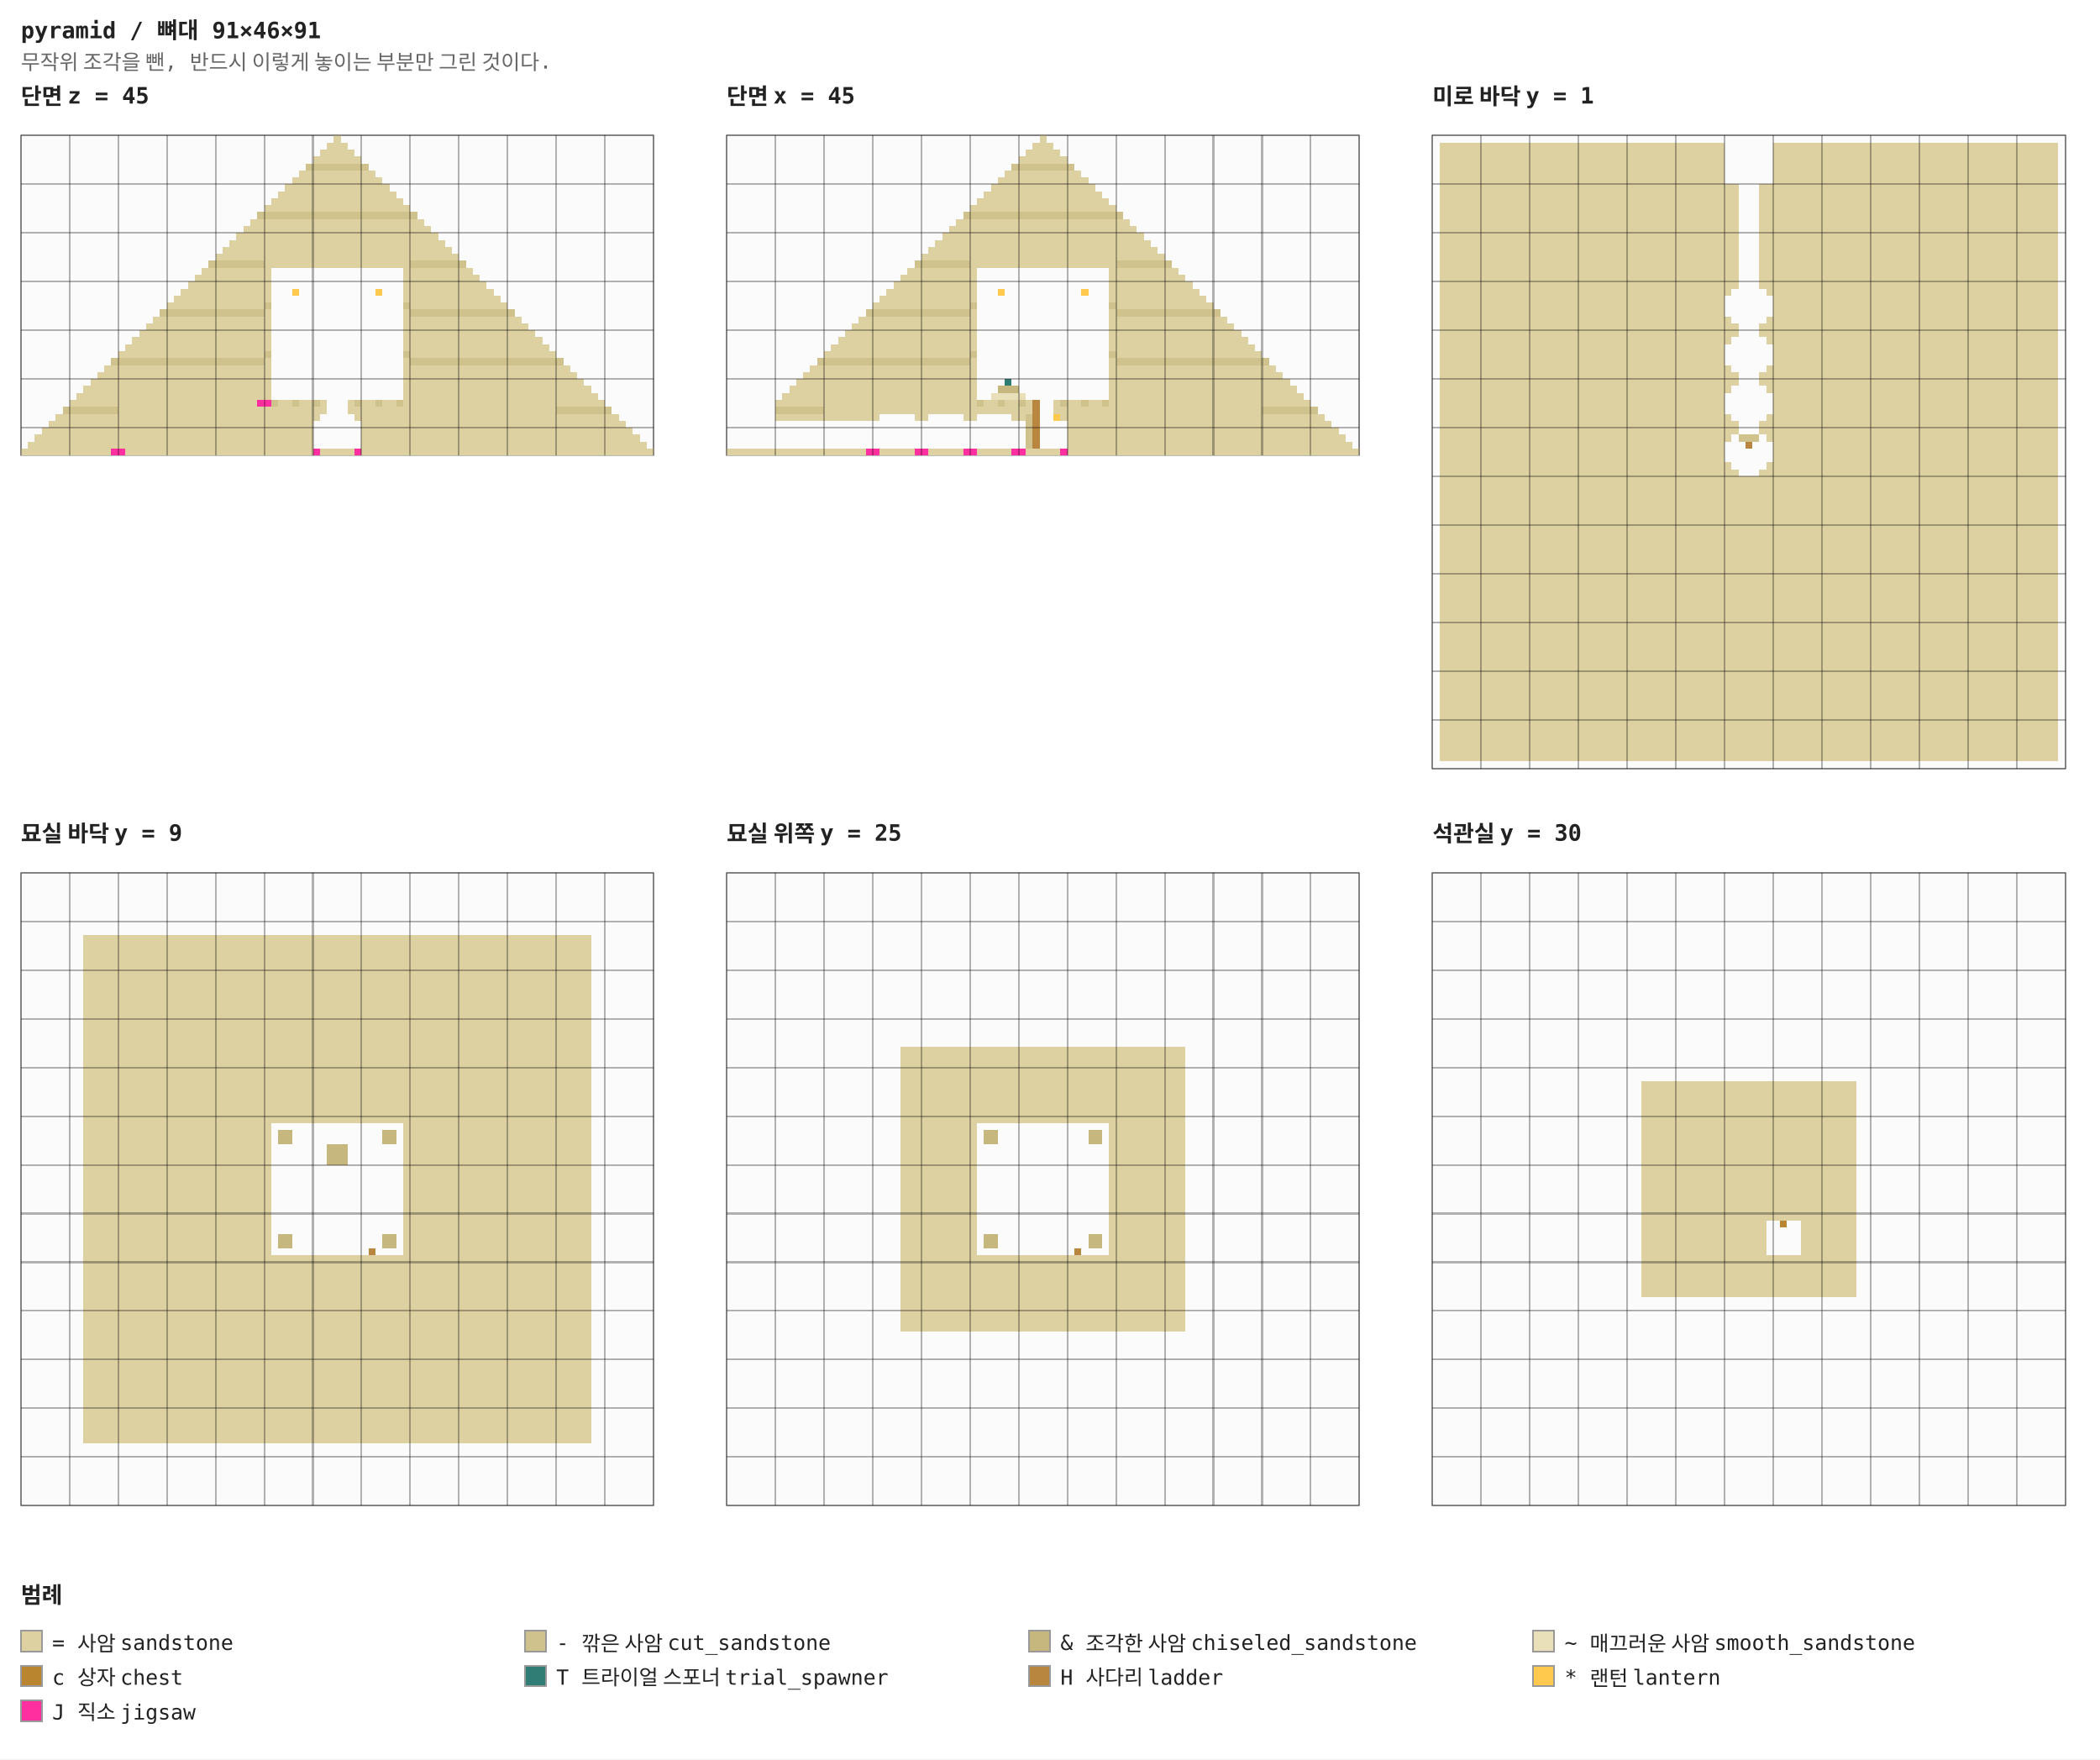
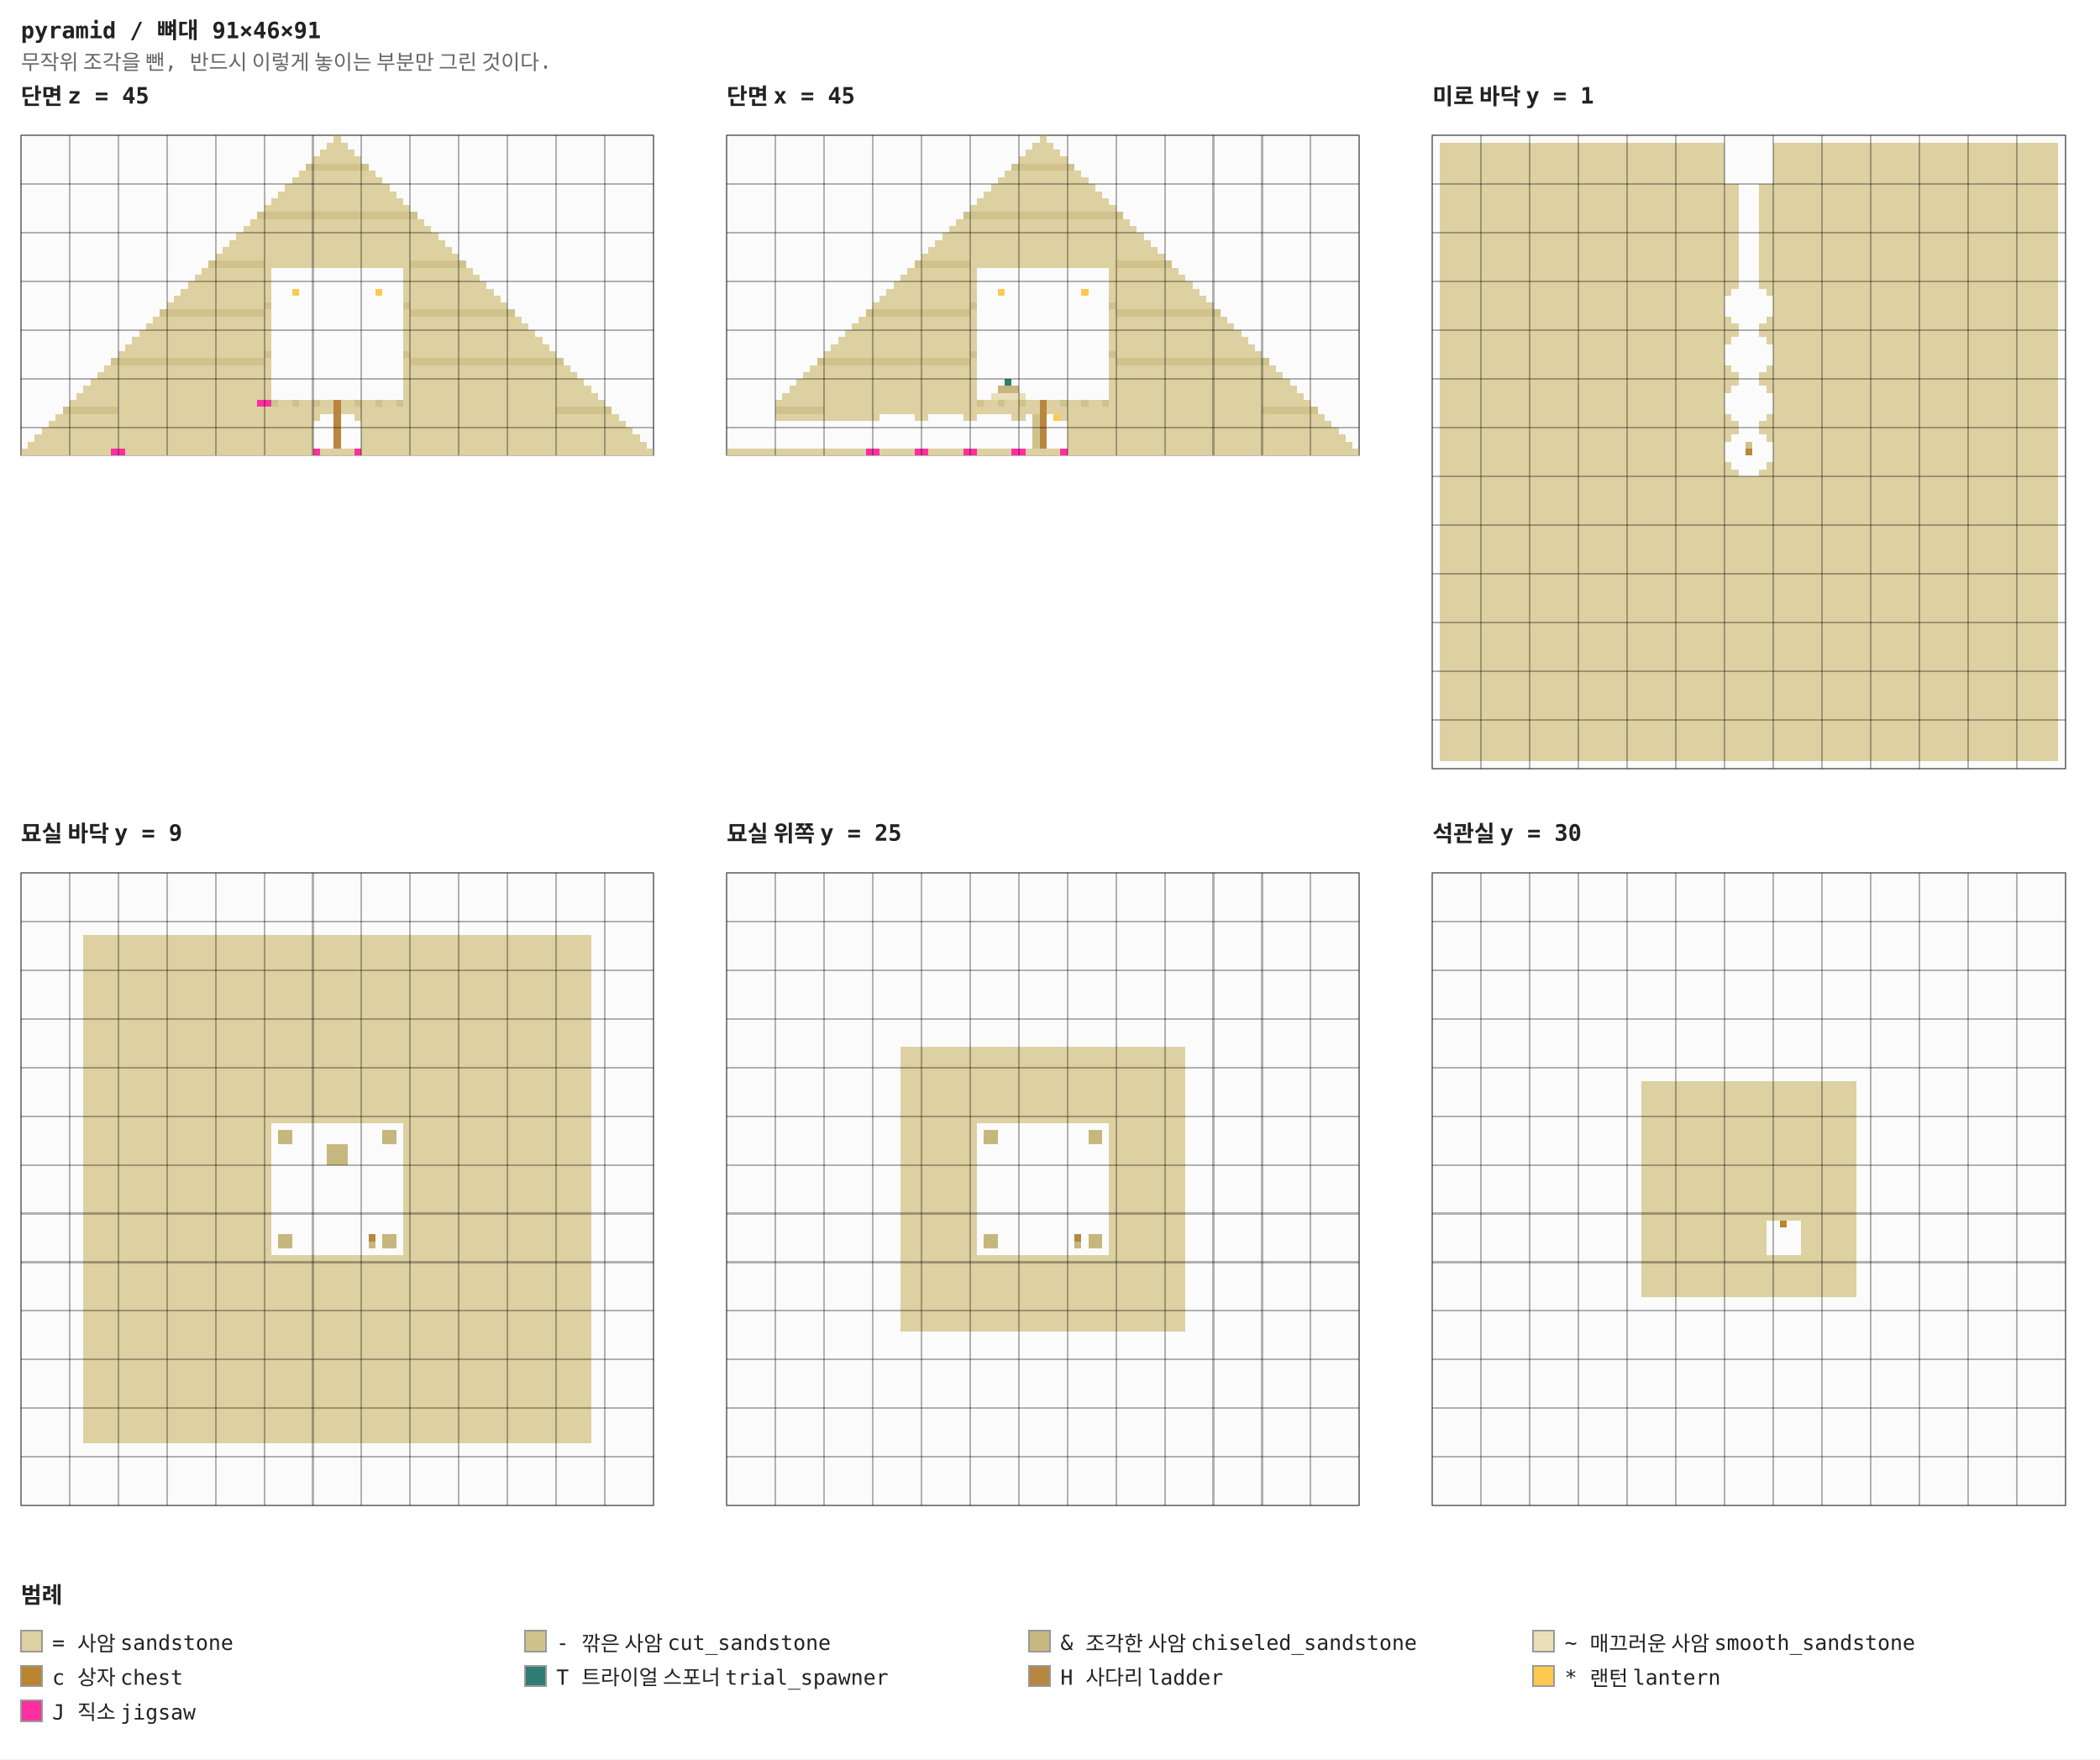
<svg xmlns="http://www.w3.org/2000/svg" width="1208" height="1012" viewBox="0 0 1208 1012" shape-rendering="crispEdges" font-family="Consolas,'Malgun Gothic','Noto Sans KR',monospace">
  <style>text{fill:#222;shape-rendering:auto}.cap{font-size:13px;font-weight:bold}.leg{font-size:12px}.sub{font-size:12px;fill:#666}.tick{font-size:8px;fill:#999;text-anchor:middle}.arrow{font-size:10px;fill:#fff;text-anchor:middle}.fine{stroke:#000;stroke-opacity:.07;stroke-width:1;fill:none}.grid{stroke:#000;stroke-opacity:.30;stroke-width:1}</style>
  <rect width="100%" height="100%" fill="#fff" />
  <text x="12" y="22" class="cap" font-size="16">pyramid / 뼈대   91×46×91</text>
  <text x="12" y="40" class="sub">무작위 조각을 뺀, 반드시 이렇게 놓이는 부분만 그린 것이다.</text>
  <text x="12" y="60" class="cap">단면 z = 45</text>
  <rect x="12" y="78" width="364" height="184" fill="#fbfbfb" stroke="#bbb" />
-   <path transform="translate(12,78) scale(4)" fill="#ddd0a1" d="M45 0h1v1h-1zM44 1h3v1h-3zM43 2h5v1h-5zM42 3h7v1h-7zM40 5h11v1h-11zM39 6h13v1h-13zM38 7h15v1h-15zM37 8h17v1h-17zM36 9h19v1h-19zM35 10h21v1h-21zM33 12h25v1h-25zM32 13h27v1h-27zM31 14h29v1h-29zM30 15h31v1h-31zM29 16h33v1h-33zM28 17h35v1h-35zM35 18h21v1h-21zM26 19h10v1h-10zM55 19h10v1h-10zM25 20h11v1h-11zM55 20h11v1h-11zM24 21h12v1h-12zM55 21h12v1h-12zM23 22h13v1h-13zM55 22h13v1h-13zM22 23h14v1h-14zM55 23h14v1h-14zM21 24h14v1h-14zM56 24h14v1h-14zM35 25h1v1h-1zM55 25h1v1h-1zM19 26h17v1h-17zM55 26h17v1h-17zM18 27h18v1h-18zM55 27h18v1h-18zM17 28h19v1h-19zM55 28h19v1h-19zM16 29h20v1h-20zM55 29h20v1h-20zM15 30h21v1h-21zM55 30h21v1h-21zM14 31h21v1h-21zM56 31h21v1h-21zM35 32h1v1h-1zM55 32h1v1h-1zM12 33h24v1h-24zM55 33h24v1h-24zM11 34h25v1h-25zM55 34h25v1h-25zM10 35h26v1h-26zM55 35h26v1h-26zM9 36h27v1h-27zM55 36h27v1h-27zM8 37h28v1h-28zM55 37h28v1h-28zM7 38h27v1h-27zM37 38h2v1h-2zM40 38h2v1h-2zM43 38h1v1h-1zM47 38h1v1h-1zM49 38h2v1h-2zM52 38h2v1h-2zM55 38h29v1h-29zM14 39h30v1h-30zM47 39h30v1h-30zM5 40h38v1h-38zM48 40h38v1h-38zM4 41h38v1h-38zM49 41h38v1h-38zM3 42h39v1h-39zM49 42h39v1h-39zM2 43h40v1h-40zM49 43h40v1h-40zM1 44h41v1h-41zM49 44h41v1h-41zM0 45h13v1h-13zM15 45h27v1h-27zM43 45h5v1h-5zM49 45h42v1h-42z" />
+   <path transform="translate(12,78) scale(4)" fill="#ddd0a1" d="M45 0h1v1h-1zM44 1h3v1h-3zM43 2h5v1h-5zM42 3h7v1h-7zM40 5h11v1h-11zM39 6h13v1h-13zM38 7h15v1h-15zM37 8h17v1h-17zM36 9h19v1h-19zM35 10h21v1h-21zM33 12h25v1h-25zM32 13h27v1h-27zM31 14h29v1h-29zM30 15h31v1h-31zM29 16h33v1h-33zM28 17h35v1h-35zM35 18h21v1h-21zM26 19h10v1h-10zM55 19h10v1h-10zM25 20h11v1h-11zM55 20h11v1h-11zM24 21h12v1h-12zM55 21h12v1h-12zM23 22h13v1h-13zM55 22h13v1h-13zM22 23h14v1h-14zM55 23h14v1h-14zM21 24h14v1h-14zM56 24h14v1h-14zM35 25h1v1h-1zM55 25h1v1h-1zM19 26h17v1h-17zM55 26h17v1h-17zM18 27h18v1h-18zM55 27h18v1h-18zM17 28h19v1h-19zM55 28h19v1h-19zM16 29h20v1h-20zM55 29h20v1h-20zM15 30h21v1h-21zM55 30h21v1h-21zM14 31h21v1h-21zM56 31h21v1h-21zM35 32h1v1h-1zM55 32h1v1h-1zM12 33h24v1h-24zM55 33h24v1h-24zM11 34h25v1h-25zM55 34h25v1h-25zM10 35h26v1h-26zM55 35h26v1h-26zM9 36h27v1h-27zM55 36h27v1h-27zM8 37h28v1h-28zM55 37h28v1h-28zM7 38h27v1h-27zM37 38h2v1h-2zM40 38h2v1h-2zM43 38h2v1h-2zM46 38h2v1h-2zM49 38h2v1h-2zM52 38h2v1h-2zM55 38h29v1h-29zM14 39h31v1h-31zM46 39h31v1h-31zM5 40h38v1h-38zM48 40h38v1h-38zM4 41h38v1h-38zM49 41h38v1h-38zM3 42h39v1h-39zM49 42h39v1h-39zM2 43h40v1h-40zM49 43h40v1h-40zM1 44h41v1h-41zM49 44h41v1h-41zM0 45h13v1h-13zM15 45h27v1h-27zM43 45h5v1h-5zM49 45h42v1h-42z" />
  <path transform="translate(12,78) scale(4)" fill="#d0c28c" d="M41 4h9v1h-9zM34 11h23v1h-23zM27 18h8v1h-8zM56 18h8v1h-8zM35 24h1v1h-1zM55 24h1v1h-1zM20 25h15v1h-15zM56 25h15v1h-15zM35 31h1v1h-1zM55 31h1v1h-1zM13 32h22v1h-22zM56 32h22v1h-22zM36 38h1v1h-1zM39 38h1v1h-1zM42 38h1v1h-1zM48 38h1v1h-1zM51 38h1v1h-1zM54 38h1v1h-1zM6 39h8v1h-8zM77 39h8v1h-8z" />
  <path transform="translate(12,78) scale(4)" fill="#ffc94d" d="M39 22h1v1h-1zM51 22h1v1h-1z" />
  <path transform="translate(12,78) scale(4)" fill="#ff2fa0" d="M34 38h2v1h-2zM13 45h2v1h-2zM42 45h1v1h-1zM48 45h1v1h-1z" />
+   <path transform="translate(12,78) scale(4)" fill="#b8863f" d="M45 38h1v1h-1zM45 39h1v1h-1zM45 40h1v1h-1zM45 41h1v1h-1zM45 42h1v1h-1zM45 43h1v1h-1zM45 44h1v1h-1z" />
  <line x1="12" y1="78" x2="12" y2="262" class="grid" />
  <line x1="40" y1="78" x2="40" y2="262" class="grid" />
  <line x1="68" y1="78" x2="68" y2="262" class="grid" />
  <line x1="96" y1="78" x2="96" y2="262" class="grid" />
  <line x1="124" y1="78" x2="124" y2="262" class="grid" />
  <line x1="152" y1="78" x2="152" y2="262" class="grid" />
  <line x1="180" y1="78" x2="180" y2="262" class="grid" />
  <line x1="208" y1="78" x2="208" y2="262" class="grid" />
  <line x1="236" y1="78" x2="236" y2="262" class="grid" />
  <line x1="264" y1="78" x2="264" y2="262" class="grid" />
  <line x1="292" y1="78" x2="292" y2="262" class="grid" />
  <line x1="320" y1="78" x2="320" y2="262" class="grid" />
  <line x1="348" y1="78" x2="348" y2="262" class="grid" />
  <line x1="376" y1="78" x2="376" y2="262" class="grid" />
  <line x1="12" y1="78" x2="376" y2="78" class="grid" />
  <line x1="12" y1="106" x2="376" y2="106" class="grid" />
  <line x1="12" y1="134" x2="376" y2="134" class="grid" />
  <line x1="12" y1="162" x2="376" y2="162" class="grid" />
  <line x1="12" y1="190" x2="376" y2="190" class="grid" />
  <line x1="12" y1="218" x2="376" y2="218" class="grid" />
  <line x1="12" y1="246" x2="376" y2="246" class="grid" />
  <text x="418" y="60" class="cap">단면 x = 45</text>
  <rect x="418" y="78" width="364" height="184" fill="#fbfbfb" stroke="#bbb" />
-   <path transform="translate(418,78) scale(4)" fill="#ddd0a1" d="M45 0h1v1h-1zM44 1h3v1h-3zM43 2h5v1h-5zM42 3h7v1h-7zM40 5h11v1h-11zM39 6h13v1h-13zM38 7h15v1h-15zM37 8h17v1h-17zM36 9h19v1h-19zM35 10h21v1h-21zM33 12h25v1h-25zM32 13h27v1h-27zM31 14h29v1h-29zM30 15h31v1h-31zM29 16h33v1h-33zM28 17h35v1h-35zM35 18h21v1h-21zM26 19h10v1h-10zM55 19h10v1h-10zM25 20h11v1h-11zM55 20h11v1h-11zM24 21h12v1h-12zM55 21h12v1h-12zM23 22h13v1h-13zM55 22h13v1h-13zM22 23h14v1h-14zM55 23h14v1h-14zM21 24h14v1h-14zM56 24h14v1h-14zM35 25h1v1h-1zM55 25h1v1h-1zM19 26h17v1h-17zM55 26h17v1h-17zM18 27h18v1h-18zM55 27h18v1h-18zM17 28h19v1h-19zM55 28h19v1h-19zM16 29h20v1h-20zM55 29h20v1h-20zM15 30h21v1h-21zM55 30h21v1h-21zM14 31h21v1h-21zM56 31h21v1h-21zM35 32h1v1h-1zM55 32h1v1h-1zM12 33h24v1h-24zM55 33h24v1h-24zM11 34h25v1h-25zM55 34h25v1h-25zM10 35h26v1h-26zM55 35h26v1h-26zM9 36h27v1h-27zM55 36h27v1h-27zM8 37h28v1h-28zM55 37h28v1h-28zM7 38h29v1h-29zM37 38h2v1h-2zM40 38h2v1h-2zM43 38h1v1h-1zM47 38h1v1h-1zM49 38h2v1h-2zM52 38h2v1h-2zM55 38h29v1h-29zM14 39h30v1h-30zM47 39h30v1h-30zM7 40h15v1h-15zM27 40h2v1h-2zM34 40h2v1h-2zM41 40h2v1h-2zM48 40h38v1h-38zM49 41h38v1h-38zM49 42h39v1h-39zM49 43h40v1h-40zM49 44h41v1h-41zM0 45h20v1h-20zM22 45h5v1h-5zM29 45h5v1h-5zM36 45h5v1h-5zM43 45h5v1h-5zM49 45h42v1h-42z" />
-   <path transform="translate(418,78) scale(4)" fill="#d0c28c" d="M41 4h9v1h-9zM34 11h23v1h-23zM27 18h8v1h-8zM56 18h8v1h-8zM35 24h1v1h-1zM55 24h1v1h-1zM20 25h15v1h-15zM56 25h15v1h-15zM35 31h1v1h-1zM55 31h1v1h-1zM13 32h22v1h-22zM56 32h22v1h-22zM36 38h1v1h-1zM39 38h1v1h-1zM42 38h1v1h-1zM48 38h1v1h-1zM51 38h1v1h-1zM54 38h1v1h-1zM7 39h7v1h-7zM77 39h8v1h-8zM43 40h1v1h-1zM43 41h1v1h-1zM43 42h1v1h-1zM43 43h1v1h-1zM43 44h1v1h-1z" />
+   <path transform="translate(418,78) scale(4)" fill="#ddd0a1" d="M45 0h1v1h-1zM44 1h3v1h-3zM43 2h5v1h-5zM42 3h7v1h-7zM40 5h11v1h-11zM39 6h13v1h-13zM38 7h15v1h-15zM37 8h17v1h-17zM36 9h19v1h-19zM35 10h21v1h-21zM33 12h25v1h-25zM32 13h27v1h-27zM31 14h29v1h-29zM30 15h31v1h-31zM29 16h33v1h-33zM28 17h35v1h-35zM35 18h21v1h-21zM26 19h10v1h-10zM55 19h10v1h-10zM25 20h11v1h-11zM55 20h11v1h-11zM24 21h12v1h-12zM55 21h12v1h-12zM23 22h13v1h-13zM55 22h13v1h-13zM22 23h14v1h-14zM55 23h14v1h-14zM21 24h14v1h-14zM56 24h14v1h-14zM35 25h1v1h-1zM55 25h1v1h-1zM19 26h17v1h-17zM55 26h17v1h-17zM18 27h18v1h-18zM55 27h18v1h-18zM17 28h19v1h-19zM55 28h19v1h-19zM16 29h20v1h-20zM55 29h20v1h-20zM15 30h21v1h-21zM55 30h21v1h-21zM14 31h21v1h-21zM56 31h21v1h-21zM35 32h1v1h-1zM55 32h1v1h-1zM12 33h24v1h-24zM55 33h24v1h-24zM11 34h25v1h-25zM55 34h25v1h-25zM10 35h26v1h-26zM55 35h26v1h-26zM9 36h27v1h-27zM55 36h27v1h-27zM8 37h28v1h-28zM55 37h28v1h-28zM7 38h29v1h-29zM37 38h2v1h-2zM40 38h2v1h-2zM43 38h2v1h-2zM46 38h2v1h-2zM49 38h2v1h-2zM52 38h2v1h-2zM55 38h29v1h-29zM14 39h31v1h-31zM46 39h31v1h-31zM7 40h15v1h-15zM27 40h2v1h-2zM34 40h2v1h-2zM41 40h2v1h-2zM48 40h38v1h-38zM49 41h38v1h-38zM49 42h39v1h-39zM49 43h40v1h-40zM49 44h41v1h-41zM0 45h20v1h-20zM22 45h5v1h-5zM29 45h5v1h-5zM36 45h5v1h-5zM43 45h5v1h-5zM49 45h42v1h-42z" />
+   <path transform="translate(418,78) scale(4)" fill="#d0c28c" d="M41 4h9v1h-9zM34 11h23v1h-23zM27 18h8v1h-8zM56 18h8v1h-8zM35 24h1v1h-1zM55 24h1v1h-1zM20 25h15v1h-15zM56 25h15v1h-15zM35 31h1v1h-1zM55 31h1v1h-1zM13 32h22v1h-22zM56 32h22v1h-22zM36 38h1v1h-1zM39 38h1v1h-1zM42 38h1v1h-1zM48 38h1v1h-1zM51 38h1v1h-1zM54 38h1v1h-1zM7 39h7v1h-7zM77 39h8v1h-8zM44 40h1v1h-1zM44 41h1v1h-1zM44 42h1v1h-1zM44 43h1v1h-1zM44 44h1v1h-1z" />
  <path transform="translate(418,78) scale(4)" fill="#ffc94d" d="M39 22h1v1h-1zM51 22h1v1h-1zM47 40h1v1h-1z" />
  <path transform="translate(418,78) scale(4)" fill="#2f7d74" d="M40 35h1v1h-1z" />
  <path transform="translate(418,78) scale(4)" fill="#c6b77e" d="M39 36h3v1h-3z" />
  <path transform="translate(418,78) scale(4)" fill="#e9dfb8" d="M38 37h5v1h-5z" />
-   <path transform="translate(418,78) scale(4)" fill="#b8863f" d="M44 38h1v1h-1zM44 39h1v1h-1zM44 40h1v1h-1zM44 41h1v1h-1zM44 42h1v1h-1zM44 43h1v1h-1zM44 44h1v1h-1z" />
+   <path transform="translate(418,78) scale(4)" fill="#b8863f" d="M45 38h1v1h-1zM45 39h1v1h-1zM45 40h1v1h-1zM45 41h1v1h-1zM45 42h1v1h-1zM45 43h1v1h-1zM45 44h1v1h-1z" />
  <path transform="translate(418,78) scale(4)" fill="#ff2fa0" d="M20 45h2v1h-2zM27 45h2v1h-2zM34 45h2v1h-2zM41 45h2v1h-2zM48 45h1v1h-1z" />
  <line x1="418" y1="78" x2="418" y2="262" class="grid" />
  <line x1="446" y1="78" x2="446" y2="262" class="grid" />
  <line x1="474" y1="78" x2="474" y2="262" class="grid" />
  <line x1="502" y1="78" x2="502" y2="262" class="grid" />
  <line x1="530" y1="78" x2="530" y2="262" class="grid" />
  <line x1="558" y1="78" x2="558" y2="262" class="grid" />
  <line x1="586" y1="78" x2="586" y2="262" class="grid" />
  <line x1="614" y1="78" x2="614" y2="262" class="grid" />
  <line x1="642" y1="78" x2="642" y2="262" class="grid" />
  <line x1="670" y1="78" x2="670" y2="262" class="grid" />
  <line x1="698" y1="78" x2="698" y2="262" class="grid" />
  <line x1="726" y1="78" x2="726" y2="262" class="grid" />
  <line x1="754" y1="78" x2="754" y2="262" class="grid" />
  <line x1="782" y1="78" x2="782" y2="262" class="grid" />
  <line x1="418" y1="78" x2="782" y2="78" class="grid" />
  <line x1="418" y1="106" x2="782" y2="106" class="grid" />
  <line x1="418" y1="134" x2="782" y2="134" class="grid" />
  <line x1="418" y1="162" x2="782" y2="162" class="grid" />
  <line x1="418" y1="190" x2="782" y2="190" class="grid" />
  <line x1="418" y1="218" x2="782" y2="218" class="grid" />
  <line x1="418" y1="246" x2="782" y2="246" class="grid" />
  <text x="824" y="60" class="cap">미로 바닥  y = 1</text>
  <rect x="824" y="78" width="364" height="364" fill="#fbfbfb" stroke="#bbb" />
  <path transform="translate(824,78) scale(4)" fill="#ddd0a1" d="M1 1h41v1h-41zM49 1h41v1h-41zM1 2h41v1h-41zM49 2h41v1h-41zM1 3h41v1h-41zM49 3h41v1h-41zM1 4h41v1h-41zM49 4h41v1h-41zM1 5h41v1h-41zM49 5h41v1h-41zM1 6h41v1h-41zM49 6h41v1h-41zM1 7h43v1h-43zM47 7h43v1h-43zM1 8h43v1h-43zM47 8h43v1h-43zM1 9h43v1h-43zM47 9h43v1h-43zM1 10h43v1h-43zM47 10h43v1h-43zM1 11h43v1h-43zM47 11h43v1h-43zM1 12h43v1h-43zM47 12h43v1h-43zM1 13h43v1h-43zM47 13h43v1h-43zM1 14h43v1h-43zM47 14h43v1h-43zM1 15h43v1h-43zM47 15h43v1h-43zM1 16h43v1h-43zM47 16h43v1h-43zM1 17h43v1h-43zM47 17h43v1h-43zM1 18h43v1h-43zM47 18h43v1h-43zM1 19h43v1h-43zM47 19h43v1h-43zM1 20h43v1h-43zM47 20h43v1h-43zM1 21h43v1h-43zM47 21h43v1h-43zM1 22h42v1h-42zM48 22h42v1h-42zM1 23h41v1h-41zM49 23h41v1h-41zM1 24h41v1h-41zM49 24h41v1h-41zM1 25h41v1h-41zM49 25h41v1h-41zM1 26h42v1h-42zM48 26h42v1h-42zM1 27h43v1h-43zM47 27h43v1h-43zM1 28h43v1h-43zM47 28h43v1h-43zM1 29h42v1h-42zM48 29h42v1h-42zM1 30h41v1h-41zM49 30h41v1h-41zM1 31h41v1h-41zM49 31h41v1h-41zM1 32h41v1h-41zM49 32h41v1h-41zM1 33h42v1h-42zM48 33h42v1h-42zM1 34h43v1h-43zM47 34h43v1h-43zM1 35h43v1h-43zM47 35h43v1h-43zM1 36h42v1h-42zM48 36h42v1h-42zM1 37h41v1h-41zM49 37h41v1h-41zM1 38h41v1h-41zM49 38h41v1h-41zM1 39h41v1h-41zM49 39h41v1h-41zM1 40h42v1h-42zM48 40h42v1h-42zM1 41h43v1h-43zM47 41h43v1h-43zM1 42h43v1h-43zM47 42h43v1h-43zM1 43h42v1h-42zM48 43h42v1h-42zM1 44h41v1h-41zM49 44h41v1h-41zM1 45h41v1h-41zM49 45h41v1h-41zM1 46h41v1h-41zM49 46h41v1h-41zM1 47h42v1h-42zM48 47h42v1h-42zM1 48h43v1h-43zM47 48h43v1h-43zM1 49h89v1h-89zM1 50h89v1h-89zM1 51h89v1h-89zM1 52h89v1h-89zM1 53h89v1h-89zM1 54h89v1h-89zM1 55h89v1h-89zM1 56h89v1h-89zM1 57h89v1h-89zM1 58h89v1h-89zM1 59h89v1h-89zM1 60h89v1h-89zM1 61h89v1h-89zM1 62h89v1h-89zM1 63h89v1h-89zM1 64h89v1h-89zM1 65h89v1h-89zM1 66h89v1h-89zM1 67h89v1h-89zM1 68h89v1h-89zM1 69h89v1h-89zM1 70h89v1h-89zM1 71h89v1h-89zM1 72h89v1h-89zM1 73h89v1h-89zM1 74h89v1h-89zM1 75h89v1h-89zM1 76h89v1h-89zM1 77h89v1h-89zM1 78h89v1h-89zM1 79h89v1h-89zM1 80h89v1h-89zM1 81h89v1h-89zM1 82h89v1h-89zM1 83h89v1h-89zM1 84h89v1h-89zM1 85h89v1h-89zM1 86h89v1h-89zM1 87h89v1h-89zM1 88h89v1h-89zM1 89h89v1h-89z" />
-   <path transform="translate(824,78) scale(4)" fill="#d0c28c" d="M44 43h3v1h-3z" />
-   <path transform="translate(824,78) scale(4)" fill="#b8863f" d="M45 44h1v1h-1z" />
+   <path transform="translate(824,78) scale(4)" fill="#d0c28c" d="M45 44h1v1h-1z" />
+   <path transform="translate(824,78) scale(4)" fill="#b8863f" d="M45 45h1v1h-1z" />
  <line x1="824" y1="78" x2="824" y2="442" class="grid" />
  <line x1="852" y1="78" x2="852" y2="442" class="grid" />
  <line x1="880" y1="78" x2="880" y2="442" class="grid" />
  <line x1="908" y1="78" x2="908" y2="442" class="grid" />
  <line x1="936" y1="78" x2="936" y2="442" class="grid" />
  <line x1="964" y1="78" x2="964" y2="442" class="grid" />
  <line x1="992" y1="78" x2="992" y2="442" class="grid" />
  <line x1="1020" y1="78" x2="1020" y2="442" class="grid" />
  <line x1="1048" y1="78" x2="1048" y2="442" class="grid" />
  <line x1="1076" y1="78" x2="1076" y2="442" class="grid" />
  <line x1="1104" y1="78" x2="1104" y2="442" class="grid" />
  <line x1="1132" y1="78" x2="1132" y2="442" class="grid" />
  <line x1="1160" y1="78" x2="1160" y2="442" class="grid" />
  <line x1="1188" y1="78" x2="1188" y2="442" class="grid" />
  <line x1="824" y1="78" x2="1188" y2="78" class="grid" />
  <line x1="824" y1="106" x2="1188" y2="106" class="grid" />
  <line x1="824" y1="134" x2="1188" y2="134" class="grid" />
  <line x1="824" y1="162" x2="1188" y2="162" class="grid" />
  <line x1="824" y1="190" x2="1188" y2="190" class="grid" />
  <line x1="824" y1="218" x2="1188" y2="218" class="grid" />
  <line x1="824" y1="246" x2="1188" y2="246" class="grid" />
  <line x1="824" y1="274" x2="1188" y2="274" class="grid" />
  <line x1="824" y1="302" x2="1188" y2="302" class="grid" />
  <line x1="824" y1="330" x2="1188" y2="330" class="grid" />
  <line x1="824" y1="358" x2="1188" y2="358" class="grid" />
  <line x1="824" y1="386" x2="1188" y2="386" class="grid" />
  <line x1="824" y1="414" x2="1188" y2="414" class="grid" />
  <line x1="824" y1="442" x2="1188" y2="442" class="grid" />
  <text x="12" y="484" class="cap">묘실 바닥  y = 9</text>
  <rect x="12" y="502" width="364" height="364" fill="#fbfbfb" stroke="#bbb" />
  <path transform="translate(12,502) scale(4)" fill="#ddd0a1" d="M9 9h73v1h-73zM9 10h73v1h-73zM9 11h73v1h-73zM9 12h73v1h-73zM9 13h73v1h-73zM9 14h73v1h-73zM9 15h73v1h-73zM9 16h73v1h-73zM9 17h73v1h-73zM9 18h73v1h-73zM9 19h73v1h-73zM9 20h73v1h-73zM9 21h73v1h-73zM9 22h73v1h-73zM9 23h73v1h-73zM9 24h73v1h-73zM9 25h73v1h-73zM9 26h73v1h-73zM9 27h73v1h-73zM9 28h73v1h-73zM9 29h73v1h-73zM9 30h73v1h-73zM9 31h73v1h-73zM9 32h73v1h-73zM9 33h73v1h-73zM9 34h73v1h-73zM9 35h73v1h-73zM9 36h27v1h-27zM55 36h27v1h-27zM9 37h27v1h-27zM55 37h27v1h-27zM9 38h27v1h-27zM55 38h27v1h-27zM9 39h27v1h-27zM55 39h27v1h-27zM9 40h27v1h-27zM55 40h27v1h-27zM9 41h27v1h-27zM55 41h27v1h-27zM9 42h27v1h-27zM55 42h27v1h-27zM9 43h27v1h-27zM55 43h27v1h-27zM9 44h27v1h-27zM55 44h27v1h-27zM9 45h27v1h-27zM55 45h27v1h-27zM9 46h27v1h-27zM55 46h27v1h-27zM9 47h27v1h-27zM55 47h27v1h-27zM9 48h27v1h-27zM55 48h27v1h-27zM9 49h27v1h-27zM55 49h27v1h-27zM9 50h27v1h-27zM55 50h27v1h-27zM9 51h27v1h-27zM55 51h27v1h-27zM9 52h27v1h-27zM55 52h27v1h-27zM9 53h27v1h-27zM55 53h27v1h-27zM9 54h27v1h-27zM55 54h27v1h-27zM9 55h73v1h-73zM9 56h73v1h-73zM9 57h73v1h-73zM9 58h73v1h-73zM9 59h73v1h-73zM9 60h73v1h-73zM9 61h73v1h-73zM9 62h73v1h-73zM9 63h73v1h-73zM9 64h73v1h-73zM9 65h73v1h-73zM9 66h73v1h-73zM9 67h73v1h-73zM9 68h73v1h-73zM9 69h73v1h-73zM9 70h73v1h-73zM9 71h73v1h-73zM9 72h73v1h-73zM9 73h73v1h-73zM9 74h73v1h-73zM9 75h73v1h-73zM9 76h73v1h-73zM9 77h73v1h-73zM9 78h73v1h-73zM9 79h73v1h-73zM9 80h73v1h-73zM9 81h73v1h-73z" />
-   <path transform="translate(12,502) scale(4)" fill="#c6b77e" d="M37 37h2v1h-2zM52 37h2v1h-2zM37 38h2v1h-2zM52 38h2v1h-2zM44 39h3v1h-3zM44 40h3v1h-3zM44 41h3v1h-3zM37 52h2v1h-2zM52 52h2v1h-2zM37 53h2v1h-2zM52 53h2v1h-2z" />
-   <path transform="translate(12,502) scale(4)" fill="#b8863f" d="M50 54h1v1h-1z" />
+   <path transform="translate(12,502) scale(4)" fill="#c6b77e" d="M37 37h2v1h-2zM52 37h2v1h-2zM37 38h2v1h-2zM52 38h2v1h-2zM44 39h3v1h-3zM44 40h3v1h-3zM44 41h3v1h-3zM37 52h2v1h-2zM52 52h2v1h-2zM37 53h2v1h-2zM50 53h1v1h-1zM52 53h2v1h-2z" />
+   <path transform="translate(12,502) scale(4)" fill="#b8863f" d="M50 52h1v1h-1z" />
  <line x1="12" y1="502" x2="12" y2="866" class="grid" />
  <line x1="40" y1="502" x2="40" y2="866" class="grid" />
  <line x1="68" y1="502" x2="68" y2="866" class="grid" />
  <line x1="96" y1="502" x2="96" y2="866" class="grid" />
  <line x1="124" y1="502" x2="124" y2="866" class="grid" />
  <line x1="152" y1="502" x2="152" y2="866" class="grid" />
  <line x1="180" y1="502" x2="180" y2="866" class="grid" />
  <line x1="208" y1="502" x2="208" y2="866" class="grid" />
  <line x1="236" y1="502" x2="236" y2="866" class="grid" />
  <line x1="264" y1="502" x2="264" y2="866" class="grid" />
  <line x1="292" y1="502" x2="292" y2="866" class="grid" />
  <line x1="320" y1="502" x2="320" y2="866" class="grid" />
  <line x1="348" y1="502" x2="348" y2="866" class="grid" />
  <line x1="376" y1="502" x2="376" y2="866" class="grid" />
  <line x1="12" y1="502" x2="376" y2="502" class="grid" />
  <line x1="12" y1="530" x2="376" y2="530" class="grid" />
  <line x1="12" y1="558" x2="376" y2="558" class="grid" />
  <line x1="12" y1="586" x2="376" y2="586" class="grid" />
  <line x1="12" y1="614" x2="376" y2="614" class="grid" />
  <line x1="12" y1="642" x2="376" y2="642" class="grid" />
  <line x1="12" y1="670" x2="376" y2="670" class="grid" />
  <line x1="12" y1="698" x2="376" y2="698" class="grid" />
  <line x1="12" y1="726" x2="376" y2="726" class="grid" />
  <line x1="12" y1="754" x2="376" y2="754" class="grid" />
  <line x1="12" y1="782" x2="376" y2="782" class="grid" />
  <line x1="12" y1="810" x2="376" y2="810" class="grid" />
  <line x1="12" y1="838" x2="376" y2="838" class="grid" />
  <line x1="12" y1="866" x2="376" y2="866" class="grid" />
  <text x="418" y="484" class="cap">묘실 위쪽  y = 25</text>
  <rect x="418" y="502" width="364" height="364" fill="#fbfbfb" stroke="#bbb" />
  <path transform="translate(418,502) scale(4)" fill="#ddd0a1" d="M25 25h41v1h-41zM25 26h41v1h-41zM25 27h41v1h-41zM25 28h41v1h-41zM25 29h41v1h-41zM25 30h41v1h-41zM25 31h41v1h-41zM25 32h41v1h-41zM25 33h41v1h-41zM25 34h41v1h-41zM25 35h41v1h-41zM25 36h11v1h-11zM55 36h11v1h-11zM25 37h11v1h-11zM55 37h11v1h-11zM25 38h11v1h-11zM55 38h11v1h-11zM25 39h11v1h-11zM55 39h11v1h-11zM25 40h11v1h-11zM55 40h11v1h-11zM25 41h11v1h-11zM55 41h11v1h-11zM25 42h11v1h-11zM55 42h11v1h-11zM25 43h11v1h-11zM55 43h11v1h-11zM25 44h11v1h-11zM55 44h11v1h-11zM25 45h11v1h-11zM55 45h11v1h-11zM25 46h11v1h-11zM55 46h11v1h-11zM25 47h11v1h-11zM55 47h11v1h-11zM25 48h11v1h-11zM55 48h11v1h-11zM25 49h11v1h-11zM55 49h11v1h-11zM25 50h11v1h-11zM55 50h11v1h-11zM25 51h11v1h-11zM55 51h11v1h-11zM25 52h11v1h-11zM55 52h11v1h-11zM25 53h11v1h-11zM55 53h11v1h-11zM25 54h11v1h-11zM55 54h11v1h-11zM25 55h41v1h-41zM25 56h41v1h-41zM25 57h41v1h-41zM25 58h41v1h-41zM25 59h41v1h-41zM25 60h41v1h-41zM25 61h41v1h-41zM25 62h41v1h-41zM25 63h41v1h-41zM25 64h41v1h-41zM25 65h41v1h-41z" />
-   <path transform="translate(418,502) scale(4)" fill="#c6b77e" d="M37 37h2v1h-2zM52 37h2v1h-2zM37 38h2v1h-2zM52 38h2v1h-2zM37 52h2v1h-2zM52 52h2v1h-2zM37 53h2v1h-2zM52 53h2v1h-2z" />
-   <path transform="translate(418,502) scale(4)" fill="#b8863f" d="M50 54h1v1h-1z" />
+   <path transform="translate(418,502) scale(4)" fill="#c6b77e" d="M37 37h2v1h-2zM52 37h2v1h-2zM37 38h2v1h-2zM52 38h2v1h-2zM37 52h2v1h-2zM52 52h2v1h-2zM37 53h2v1h-2zM50 53h1v1h-1zM52 53h2v1h-2z" />
+   <path transform="translate(418,502) scale(4)" fill="#b8863f" d="M50 52h1v1h-1z" />
  <line x1="418" y1="502" x2="418" y2="866" class="grid" />
  <line x1="446" y1="502" x2="446" y2="866" class="grid" />
  <line x1="474" y1="502" x2="474" y2="866" class="grid" />
  <line x1="502" y1="502" x2="502" y2="866" class="grid" />
  <line x1="530" y1="502" x2="530" y2="866" class="grid" />
  <line x1="558" y1="502" x2="558" y2="866" class="grid" />
  <line x1="586" y1="502" x2="586" y2="866" class="grid" />
  <line x1="614" y1="502" x2="614" y2="866" class="grid" />
  <line x1="642" y1="502" x2="642" y2="866" class="grid" />
  <line x1="670" y1="502" x2="670" y2="866" class="grid" />
  <line x1="698" y1="502" x2="698" y2="866" class="grid" />
  <line x1="726" y1="502" x2="726" y2="866" class="grid" />
  <line x1="754" y1="502" x2="754" y2="866" class="grid" />
  <line x1="782" y1="502" x2="782" y2="866" class="grid" />
  <line x1="418" y1="502" x2="782" y2="502" class="grid" />
  <line x1="418" y1="530" x2="782" y2="530" class="grid" />
  <line x1="418" y1="558" x2="782" y2="558" class="grid" />
  <line x1="418" y1="586" x2="782" y2="586" class="grid" />
  <line x1="418" y1="614" x2="782" y2="614" class="grid" />
  <line x1="418" y1="642" x2="782" y2="642" class="grid" />
  <line x1="418" y1="670" x2="782" y2="670" class="grid" />
  <line x1="418" y1="698" x2="782" y2="698" class="grid" />
  <line x1="418" y1="726" x2="782" y2="726" class="grid" />
  <line x1="418" y1="754" x2="782" y2="754" class="grid" />
  <line x1="418" y1="782" x2="782" y2="782" class="grid" />
  <line x1="418" y1="810" x2="782" y2="810" class="grid" />
  <line x1="418" y1="838" x2="782" y2="838" class="grid" />
  <line x1="418" y1="866" x2="782" y2="866" class="grid" />
  <text x="824" y="484" class="cap">석관실  y = 30</text>
  <rect x="824" y="502" width="364" height="364" fill="#fbfbfb" stroke="#bbb" />
  <path transform="translate(824,502) scale(4)" fill="#ddd0a1" d="M30 30h31v1h-31zM30 31h31v1h-31zM30 32h31v1h-31zM30 33h31v1h-31zM30 34h31v1h-31zM30 35h31v1h-31zM30 36h31v1h-31zM30 37h31v1h-31zM30 38h31v1h-31zM30 39h31v1h-31zM30 40h31v1h-31zM30 41h31v1h-31zM30 42h31v1h-31zM30 43h31v1h-31zM30 44h31v1h-31zM30 45h31v1h-31zM30 46h31v1h-31zM30 47h31v1h-31zM30 48h31v1h-31zM30 49h31v1h-31zM30 50h18v1h-18zM53 50h8v1h-8zM30 51h18v1h-18zM53 51h8v1h-8zM30 52h18v1h-18zM53 52h8v1h-8zM30 53h18v1h-18zM53 53h8v1h-8zM30 54h18v1h-18zM53 54h8v1h-8zM30 55h31v1h-31zM30 56h31v1h-31zM30 57h31v1h-31zM30 58h31v1h-31zM30 59h31v1h-31zM30 60h31v1h-31z" />
  <path transform="translate(824,502) scale(4)" fill="#b9852f" d="M50 50h1v1h-1z" />
  <line x1="824" y1="502" x2="824" y2="866" class="grid" />
  <line x1="852" y1="502" x2="852" y2="866" class="grid" />
  <line x1="880" y1="502" x2="880" y2="866" class="grid" />
  <line x1="908" y1="502" x2="908" y2="866" class="grid" />
  <line x1="936" y1="502" x2="936" y2="866" class="grid" />
  <line x1="964" y1="502" x2="964" y2="866" class="grid" />
  <line x1="992" y1="502" x2="992" y2="866" class="grid" />
  <line x1="1020" y1="502" x2="1020" y2="866" class="grid" />
  <line x1="1048" y1="502" x2="1048" y2="866" class="grid" />
  <line x1="1076" y1="502" x2="1076" y2="866" class="grid" />
  <line x1="1104" y1="502" x2="1104" y2="866" class="grid" />
  <line x1="1132" y1="502" x2="1132" y2="866" class="grid" />
  <line x1="1160" y1="502" x2="1160" y2="866" class="grid" />
  <line x1="1188" y1="502" x2="1188" y2="866" class="grid" />
  <line x1="824" y1="502" x2="1188" y2="502" class="grid" />
  <line x1="824" y1="530" x2="1188" y2="530" class="grid" />
  <line x1="824" y1="558" x2="1188" y2="558" class="grid" />
  <line x1="824" y1="586" x2="1188" y2="586" class="grid" />
  <line x1="824" y1="614" x2="1188" y2="614" class="grid" />
  <line x1="824" y1="642" x2="1188" y2="642" class="grid" />
  <line x1="824" y1="670" x2="1188" y2="670" class="grid" />
  <line x1="824" y1="698" x2="1188" y2="698" class="grid" />
  <line x1="824" y1="726" x2="1188" y2="726" class="grid" />
  <line x1="824" y1="754" x2="1188" y2="754" class="grid" />
  <line x1="824" y1="782" x2="1188" y2="782" class="grid" />
  <line x1="824" y1="810" x2="1188" y2="810" class="grid" />
  <line x1="824" y1="838" x2="1188" y2="838" class="grid" />
  <line x1="824" y1="866" x2="1188" y2="866" class="grid" />
  <text x="12" y="922" class="cap">범례</text>
  <rect x="12" y="938" width="12" height="12" fill="#ddd0a1" stroke="#999" />
  <text x="30" y="949" class="leg">=  사암  sandstone</text>
  <rect x="302" y="938" width="12" height="12" fill="#d0c28c" stroke="#999" />
  <text x="320" y="949" class="leg">-  깎은 사암  cut_sandstone</text>
  <rect x="592" y="938" width="12" height="12" fill="#c6b77e" stroke="#999" />
  <text x="610" y="949" class="leg">&amp;  조각한 사암  chiseled_sandstone</text>
  <rect x="882" y="938" width="12" height="12" fill="#e9dfb8" stroke="#999" />
  <text x="900" y="949" class="leg">~  매끄러운 사암  smooth_sandstone</text>
  <rect x="12" y="958" width="12" height="12" fill="#b9852f" stroke="#999" />
  <text x="30" y="969" class="leg">c  상자  chest</text>
  <rect x="302" y="958" width="12" height="12" fill="#2f7d74" stroke="#999" />
  <text x="320" y="969" class="leg">T  트라이얼 스포너  trial_spawner</text>
  <rect x="592" y="958" width="12" height="12" fill="#b8863f" stroke="#999" />
  <text x="610" y="969" class="leg">H  사다리  ladder</text>
  <rect x="882" y="958" width="12" height="12" fill="#ffc94d" stroke="#999" />
  <text x="900" y="969" class="leg">*  랜턴  lantern</text>
  <rect x="12" y="978" width="12" height="12" fill="#ff2fa0" stroke="#999" />
  <text x="30" y="989" class="leg">J  직소  jigsaw</text>
</svg>
